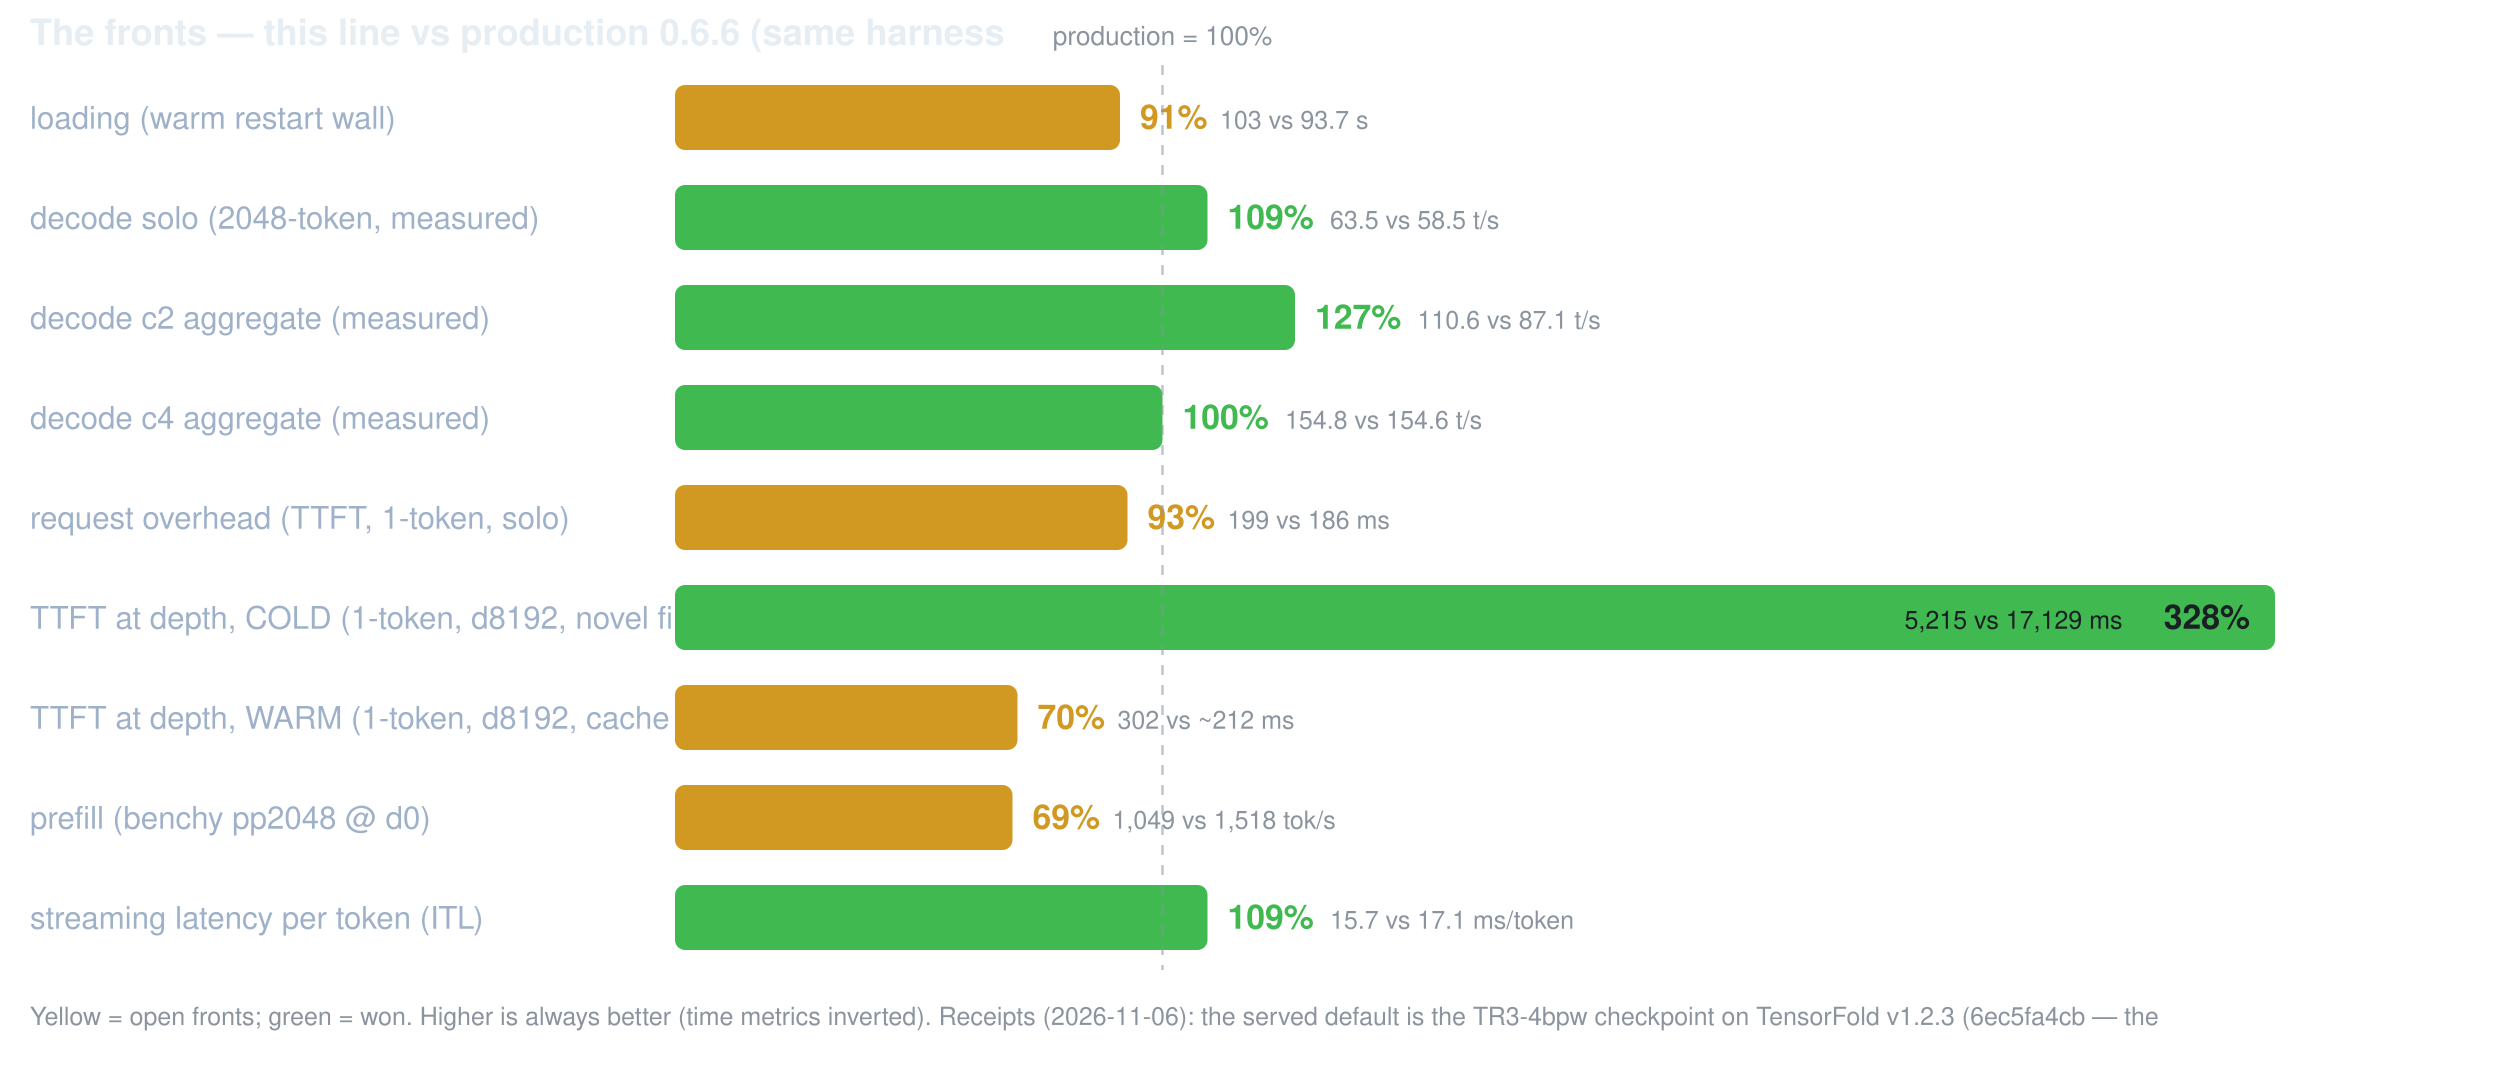
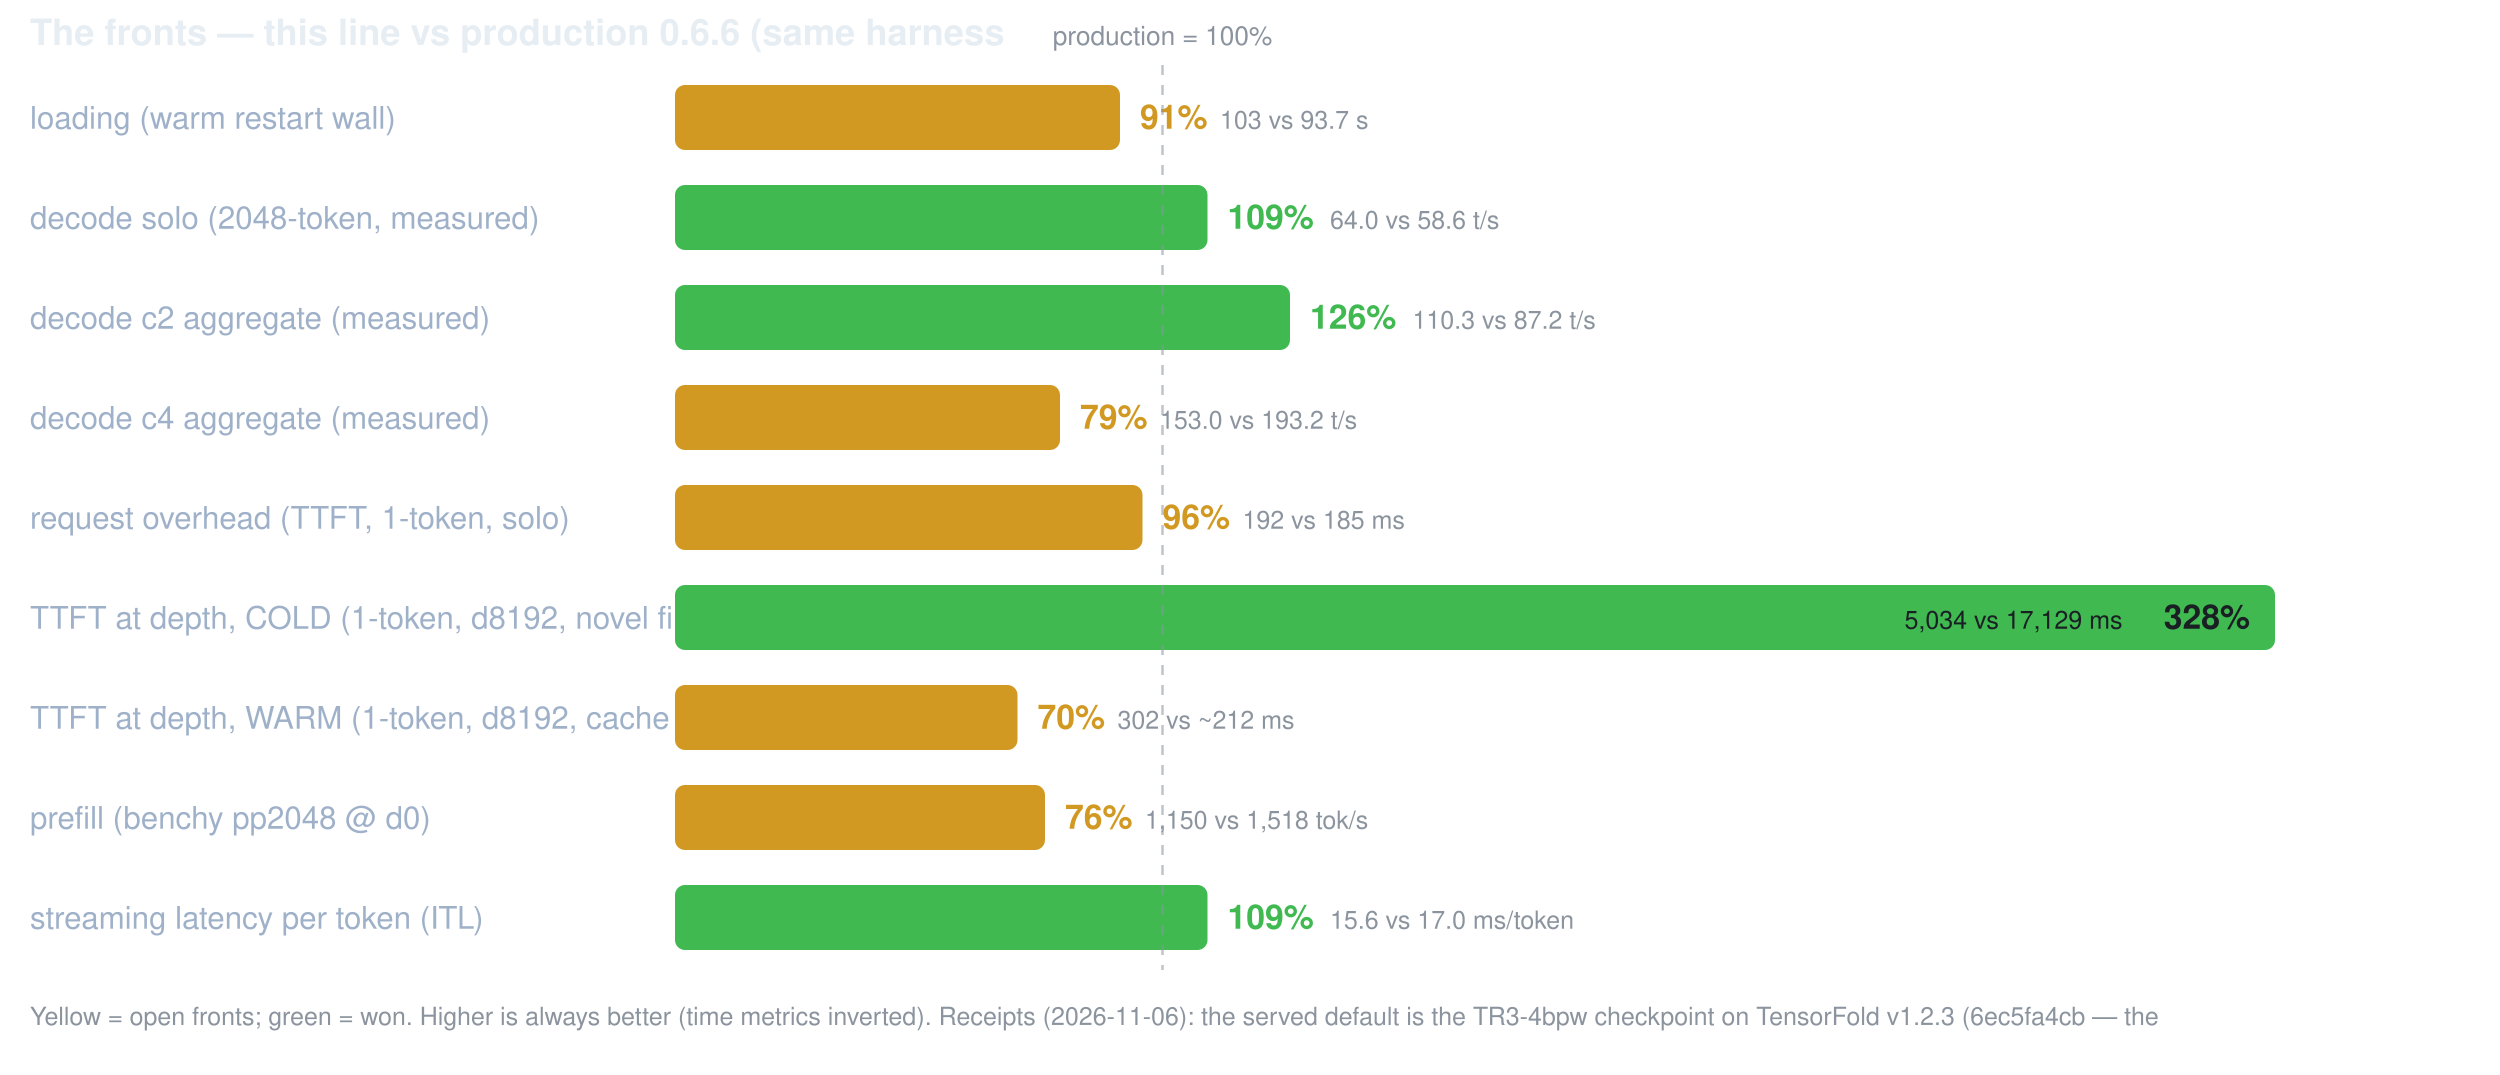
<svg xmlns="http://www.w3.org/2000/svg" viewBox="0 0 1000 430" width="1000" height="430" font-family="ui-sans-serif, -apple-system, 'Segoe UI', Helvetica, Arial, sans-serif">
  <text x="12" y="18" font-size="14.5" font-weight="700" fill="#e6edf3">The fronts — this line vs production 0.6.6 (same harness</text>
  <text x="465" y="18" font-size="10.5" fill="#8b949e" text-anchor="middle">production = 100%</text>
  <g>
    <text x="12" y="51.5" font-size="12.5" fill="#9fb1c9">loading (warm restart wall)</text>
    <rect x="270" y="34" width="178" height="26" rx="4" fill="#d29922" />
    <text x="456" y="51.5" font-size="13.5" font-weight="700" fill="#d29922">91%</text>
    <text x="488" y="51.5" font-size="10" fill="#8b949e">103 vs 93.7 s</text>
    <text x="12" y="91.5" font-size="12.5" fill="#9fb1c9">decode solo (2048-token, measured)</text>
    <rect x="270" y="74" width="213" height="26" rx="4" fill="#3fb950" />
    <text x="491" y="91.5" font-size="13.5" font-weight="700" fill="#3fb950">109%</text>
-     <text x="532" y="91.5" font-size="10" fill="#8b949e">63.5 vs 58.5 t/s</text>
+     <text x="532" y="91.5" font-size="10" fill="#8b949e">64.0 vs 58.6 t/s</text>
    <text x="12" y="131.5" font-size="12.5" fill="#9fb1c9">decode c2 aggregate (measured)</text>
-     <rect x="270" y="114" width="248" height="26" rx="4" fill="#3fb950" />
-     <text x="526" y="131.5" font-size="13.5" font-weight="700" fill="#3fb950">127%</text>
-     <text x="567" y="131.5" font-size="10" fill="#8b949e">110.6 vs 87.1 t/s</text>
+     <rect x="270" y="114" width="246" height="26" rx="4" fill="#3fb950" />
+     <text x="524" y="131.5" font-size="13.5" font-weight="700" fill="#3fb950">126%</text>
+     <text x="565" y="131.5" font-size="10" fill="#8b949e">110.3 vs 87.2 t/s</text>
    <text x="12" y="171.5" font-size="12.5" fill="#9fb1c9">decode c4 aggregate (measured)</text>
-     <rect x="270" y="154" width="195" height="26" rx="4" fill="#3fb950" />
-     <text x="473" y="171.5" font-size="13.5" font-weight="700" fill="#3fb950">100%</text>
-     <text x="514" y="171.5" font-size="10" fill="#8b949e">154.8 vs 154.6 t/s</text>
+     <rect x="270" y="154" width="154" height="26" rx="4" fill="#d29922" />
+     <text x="432" y="171.5" font-size="13.5" font-weight="700" fill="#d29922">79%</text>
+     <text x="464" y="171.5" font-size="10" fill="#8b949e">153.0 vs 193.2 t/s</text>
    <text x="12" y="211.5" font-size="12.5" fill="#9fb1c9">request overhead (TTFT, 1-token, solo)</text>
-     <rect x="270" y="194" width="181" height="26" rx="4" fill="#d29922" />
-     <text x="459" y="211.5" font-size="13.5" font-weight="700" fill="#d29922">93%</text>
-     <text x="491" y="211.5" font-size="10" fill="#8b949e">199 vs 186 ms</text>
+     <rect x="270" y="194" width="187" height="26" rx="4" fill="#d29922" />
+     <text x="465" y="211.5" font-size="13.5" font-weight="700" fill="#d29922">96%</text>
+     <text x="497" y="211.5" font-size="10" fill="#8b949e">192 vs 185 ms</text>
    <text x="12" y="251.5" font-size="12.5" fill="#9fb1c9">TTFT at depth, COLD (1-token, d8192, novel fill)</text>
    <rect x="270" y="234" width="640" height="26" rx="4" fill="#3fb950" />
    <text x="900" y="251.5" font-size="13.5" font-weight="700" fill="#1a1f24" text-anchor="end">328%</text>
-     <text x="849" y="251.5" font-size="10" fill="#1a1f24" text-anchor="end">5,215 vs 17,129 ms</text>
+     <text x="849" y="251.5" font-size="10" fill="#1a1f24" text-anchor="end">5,034 vs 17,129 ms</text>
    <text x="12" y="291.5" font-size="12.5" fill="#9fb1c9">TTFT at depth, WARM (1-token, d8192, cache hit)</text>
    <rect x="270" y="274" width="137" height="26" rx="4" fill="#d29922" />
    <text x="415" y="291.5" font-size="13.5" font-weight="700" fill="#d29922">70%</text>
    <text x="447" y="291.5" font-size="10" fill="#8b949e">302 vs ~212 ms</text>
    <text x="12" y="331.5" font-size="12.5" fill="#9fb1c9">prefill (benchy pp2048 @ d0)</text>
-     <rect x="270" y="314" width="135" height="26" rx="4" fill="#d29922" />
-     <text x="413" y="331.5" font-size="13.5" font-weight="700" fill="#d29922">69%</text>
-     <text x="445" y="331.5" font-size="10" fill="#8b949e">1,049 vs 1,518 tok/s</text>
+     <rect x="270" y="314" width="148" height="26" rx="4" fill="#d29922" />
+     <text x="426" y="331.5" font-size="13.5" font-weight="700" fill="#d29922">76%</text>
+     <text x="458" y="331.5" font-size="10" fill="#8b949e">1,150 vs 1,518 tok/s</text>
    <text x="12" y="371.5" font-size="12.5" fill="#9fb1c9">streaming latency per token (ITL)</text>
    <rect x="270" y="354" width="213" height="26" rx="4" fill="#3fb950" />
    <text x="491" y="371.5" font-size="13.5" font-weight="700" fill="#3fb950">109%</text>
-     <text x="532" y="371.5" font-size="10" fill="#8b949e">15.7 vs 17.1 ms/token</text>
+     <text x="532" y="371.5" font-size="10" fill="#8b949e">15.6 vs 17.0 ms/token</text>
  </g>
  <line x1="465" y1="26" x2="465" y2="388" stroke="#8b949e" stroke-opacity="0.55" stroke-dasharray="4 4" />
  <text x="12" y="410" font-size="10" fill="#8b949e">Yellow = open fronts; green = won. Higher is always better (time metrics inverted). Receipts (2026-11-06): the served default is the TR3-4bpw checkpoint on TensorFold v1.2.3 (6ec5fa4cb — the</text>
</svg>
